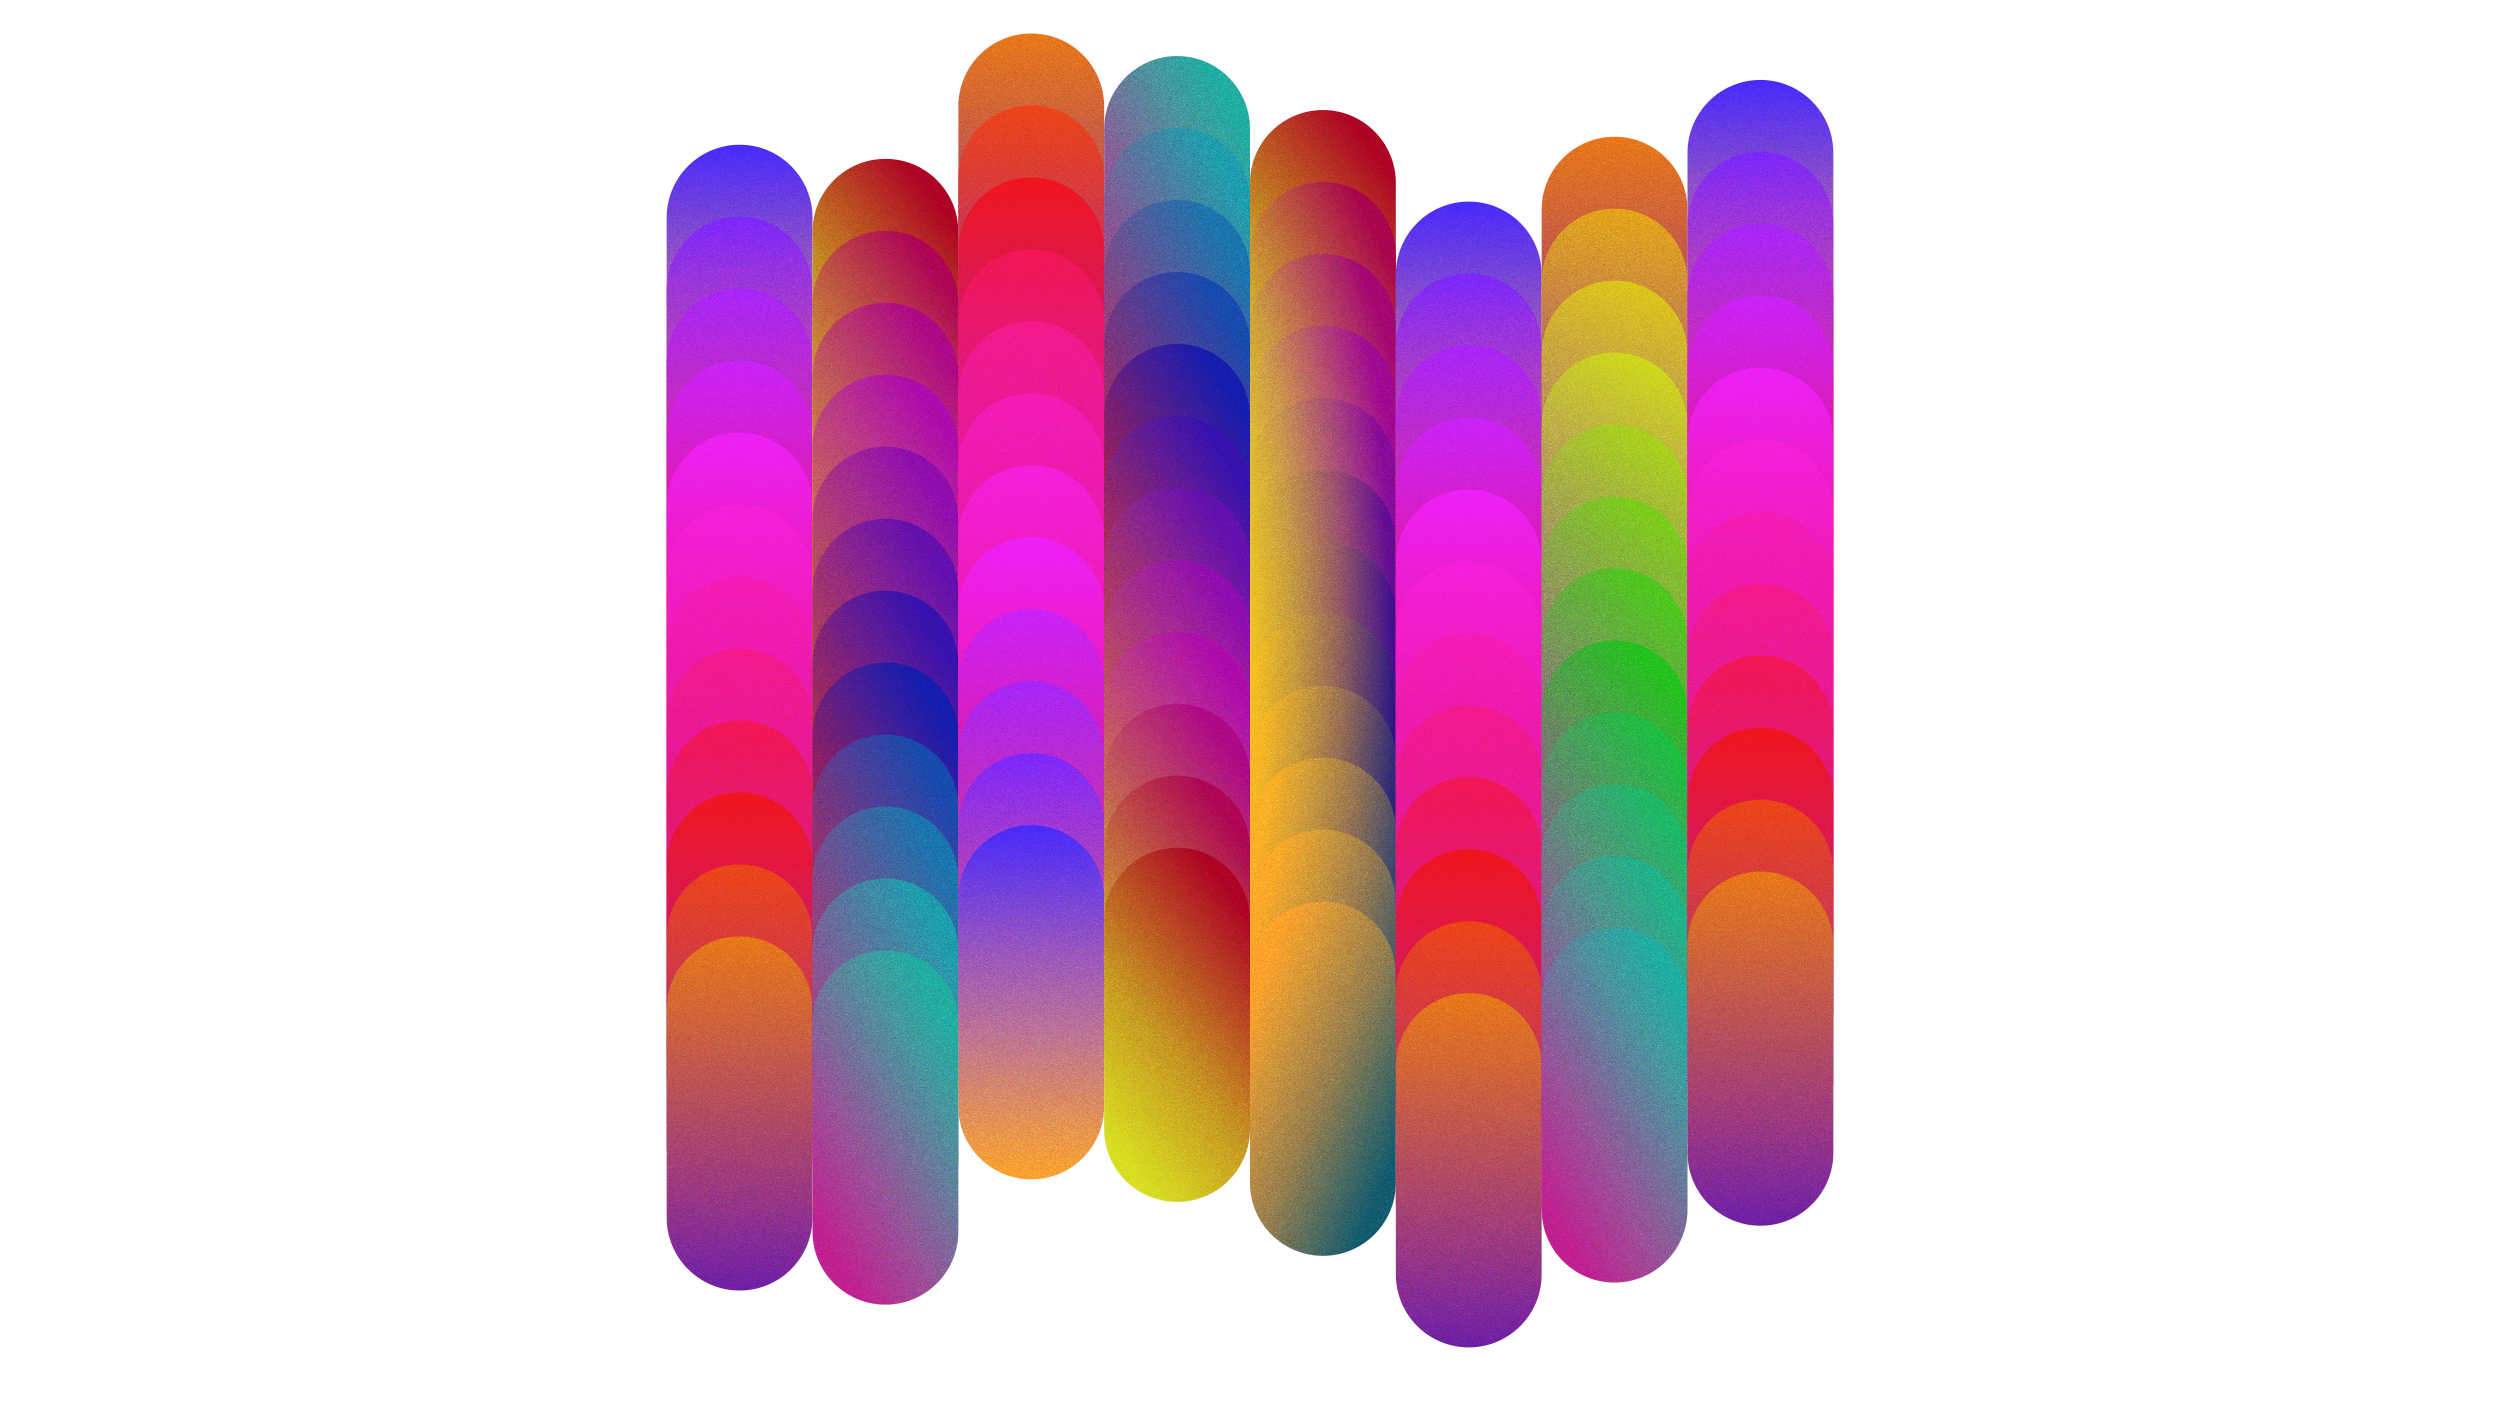
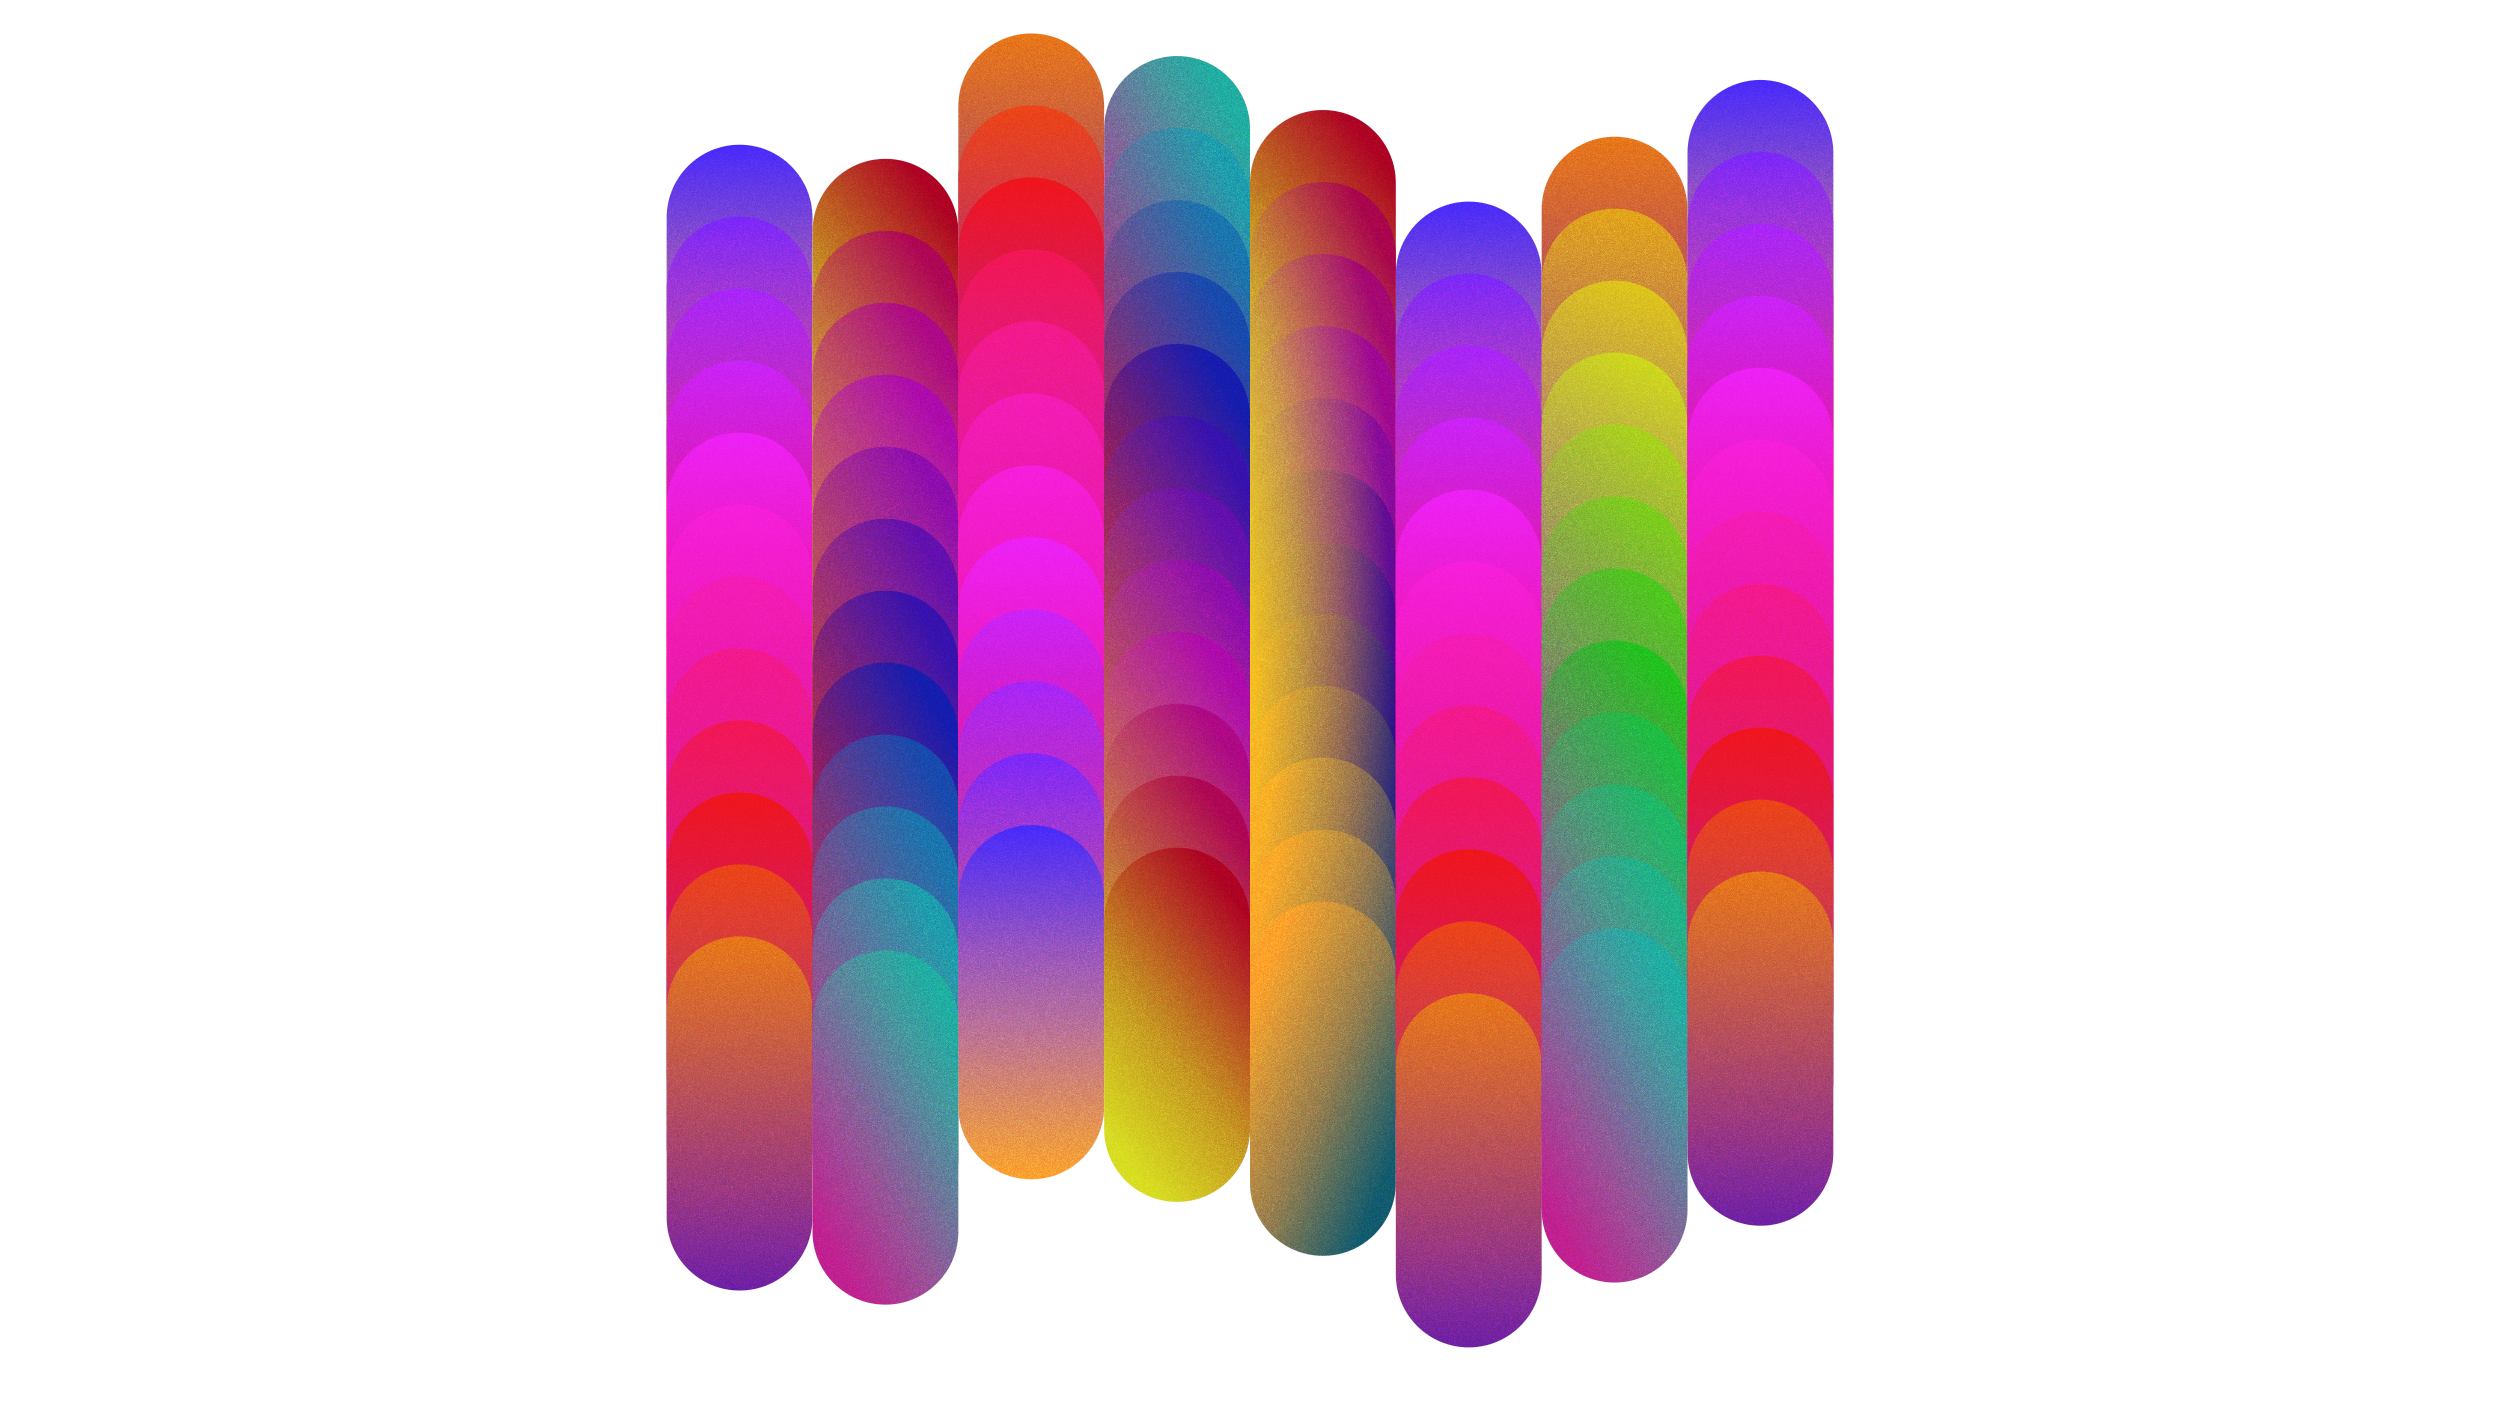
<svg xmlns="http://www.w3.org/2000/svg" width="1200" height="675" viewBox="0 0 1200 675">
  <defs>
    <linearGradient id="g0" gradientUnits="objectBoundingBox" x1="0" y1="0" x2="1" y2="0" gradientTransform="rotate(90 0.5 0.5)">
      <stop offset="0%" stop-color="#3c23fb" stop-opacity="1" />
      <stop offset="100%" stop-color="#fb8b24" stop-opacity="1" />
    </linearGradient>
    <linearGradient id="g1" gradientUnits="objectBoundingBox" x1="0" y1="0" x2="1" y2="0" gradientTransform="rotate(90 0.5 0.5)">
      <stop offset="0%" stop-color="#6721fa" stop-opacity="1" />
      <stop offset="100%" stop-color="#f85f1c" stop-opacity="1" />
    </linearGradient>
    <linearGradient id="g2" gradientUnits="objectBoundingBox" x1="0" y1="0" x2="1" y2="0" gradientTransform="rotate(90 0.5 0.5)">
      <stop offset="0%" stop-color="#921ff8" stop-opacity="1" />
      <stop offset="100%" stop-color="#f53215" stop-opacity="1" />
    </linearGradient>
    <linearGradient id="g3" gradientUnits="objectBoundingBox" x1="0" y1="0" x2="1" y2="0" gradientTransform="rotate(90 0.5 0.5)">
      <stop offset="0%" stop-color="#bd1df7" stop-opacity="1" />
      <stop offset="100%" stop-color="#f10e18" stop-opacity="1" />
    </linearGradient>
    <linearGradient id="g4" gradientUnits="objectBoundingBox" x1="0" y1="0" x2="1" y2="0" gradientTransform="rotate(90 0.5 0.5)">
      <stop offset="0%" stop-color="#e81bf5" stop-opacity="1" />
      <stop offset="100%" stop-color="#e4103e" stop-opacity="1" />
    </linearGradient>
    <linearGradient id="g5" gradientUnits="objectBoundingBox" x1="0" y1="0" x2="1" y2="0" gradientTransform="rotate(90 0.5 0.5)">
      <stop offset="0%" stop-color="#f419d3" stop-opacity="1" />
      <stop offset="100%" stop-color="#d7135f" stop-opacity="1" />
    </linearGradient>
    <linearGradient id="g6" gradientUnits="objectBoundingBox" x1="0" y1="0" x2="1" y2="0" gradientTransform="rotate(90 0.5 0.5)">
      <stop offset="0%" stop-color="#f217a4" stop-opacity="1" />
      <stop offset="100%" stop-color="#ca147b" stop-opacity="1" />
    </linearGradient>
    <linearGradient id="g7" gradientUnits="objectBoundingBox" x1="0" y1="0" x2="1" y2="0" gradientTransform="rotate(90 0.5 0.5)">
      <stop offset="0%" stop-color="#f11575" stop-opacity="1" />
      <stop offset="100%" stop-color="#be1692" stop-opacity="1" />
    </linearGradient>
    <linearGradient id="g8" gradientUnits="objectBoundingBox" x1="0" y1="0" x2="1" y2="0" gradientTransform="rotate(90 0.5 0.5)">
      <stop offset="0%" stop-color="#ef1346" stop-opacity="1" />
      <stop offset="100%" stop-color="#b217a4" stop-opacity="1" />
    </linearGradient>
    <linearGradient id="g9" gradientUnits="objectBoundingBox" x1="0" y1="0" x2="1" y2="0" gradientTransform="rotate(90 0.5 0.5)">
      <stop offset="0%" stop-color="#ec1217" stop-opacity="1" />
      <stop offset="100%" stop-color="#9919a6" stop-opacity="1" />
    </linearGradient>
    <linearGradient id="g10" gradientUnits="objectBoundingBox" x1="0" y1="0" x2="1" y2="0" gradientTransform="rotate(90 0.5 0.5)">
      <stop offset="0%" stop-color="#e83913" stop-opacity="1" />
      <stop offset="100%" stop-color="#79199a" stop-opacity="1" />
    </linearGradient>
    <linearGradient id="g11" gradientUnits="objectBoundingBox" x1="0" y1="0" x2="1" y2="0" gradientTransform="rotate(90 0.5 0.5)">
      <stop offset="0%" stop-color="#e36414" stop-opacity="1" />
      <stop offset="100%" stop-color="#5c1a8f" stop-opacity="1" />
    </linearGradient>
    <linearGradient id="g12" gradientUnits="objectBoundingBox" x1="0" y1="0" x2="1" y2="0" gradientTransform="rotate(118 0.5 0.5)">
      <stop offset="0%" stop-color="#9a031e" stop-opacity="1" />
      <stop offset="100%" stop-color="#ced51c" stop-opacity="1" />
    </linearGradient>
    <linearGradient id="g13" gradientUnits="objectBoundingBox" x1="0" y1="0" x2="1" y2="0" gradientTransform="rotate(118.727 0.5 0.5)">
      <stop offset="0%" stop-color="#9a0547" stop-opacity="1" />
      <stop offset="100%" stop-color="#d2bd1c" stop-opacity="1" />
    </linearGradient>
    <linearGradient id="g14" gradientUnits="objectBoundingBox" x1="0" y1="0" x2="1" y2="0" gradientTransform="rotate(119.455 0.5 0.5)">
      <stop offset="0%" stop-color="#9a0770" stop-opacity="1" />
      <stop offset="100%" stop-color="#ce9f1c" stop-opacity="1" />
    </linearGradient>
    <linearGradient id="g15" gradientUnits="objectBoundingBox" x1="0" y1="0" x2="1" y2="0" gradientTransform="rotate(120.182 0.5 0.5)">
      <stop offset="0%" stop-color="#9a0997" stop-opacity="1" />
      <stop offset="100%" stop-color="#cb821c" stop-opacity="1" />
    </linearGradient>
    <linearGradient id="g16" gradientUnits="objectBoundingBox" x1="0" y1="0" x2="1" y2="0" gradientTransform="rotate(120.909 0.5 0.5)">
      <stop offset="0%" stop-color="#770b9a" stop-opacity="1" />
      <stop offset="100%" stop-color="#c8661c" stop-opacity="1" />
    </linearGradient>
    <linearGradient id="g17" gradientUnits="objectBoundingBox" x1="0" y1="0" x2="1" y2="0" gradientTransform="rotate(121.636 0.5 0.5)">
      <stop offset="0%" stop-color="#520d9a" stop-opacity="1" />
      <stop offset="100%" stop-color="#c44b1c" stop-opacity="1" />
    </linearGradient>
    <linearGradient id="g18" gradientUnits="objectBoundingBox" x1="0" y1="0" x2="1" y2="0" gradientTransform="rotate(122.364 0.5 0.5)">
      <stop offset="0%" stop-color="#2e0f9a" stop-opacity="1" />
      <stop offset="100%" stop-color="#c1311c" stop-opacity="1" />
    </linearGradient>
    <linearGradient id="g19" gradientUnits="objectBoundingBox" x1="0" y1="0" x2="1" y2="0" gradientTransform="rotate(123.091 0.5 0.5)">
      <stop offset="0%" stop-color="#12189a" stop-opacity="1" />
      <stop offset="100%" stop-color="#be1c1f" stop-opacity="1" />
    </linearGradient>
    <linearGradient id="g20" gradientUnits="objectBoundingBox" x1="0" y1="0" x2="1" y2="0" gradientTransform="rotate(123.818 0.5 0.5)">
      <stop offset="0%" stop-color="#143e9a" stop-opacity="1" />
      <stop offset="100%" stop-color="#bb1b37" stop-opacity="1" />
    </linearGradient>
    <linearGradient id="g21" gradientUnits="objectBoundingBox" x1="0" y1="0" x2="1" y2="0" gradientTransform="rotate(124.545 0.5 0.5)">
      <stop offset="0%" stop-color="#16629a" stop-opacity="1" />
      <stop offset="100%" stop-color="#b71b4e" stop-opacity="1" />
    </linearGradient>
    <linearGradient id="g22" gradientUnits="objectBoundingBox" x1="0" y1="0" x2="1" y2="0" gradientTransform="rotate(125.273 0.5 0.5)">
      <stop offset="0%" stop-color="#198599" stop-opacity="1" />
      <stop offset="100%" stop-color="#b41b64" stop-opacity="1" />
    </linearGradient>
    <linearGradient id="g23" gradientUnits="objectBoundingBox" x1="0" y1="0" x2="1" y2="0" gradientTransform="rotate(126 0.5 0.5)">
      <stop offset="0%" stop-color="#1b998b" stop-opacity="1" />
      <stop offset="100%" stop-color="#b11b79" stop-opacity="1" />
    </linearGradient>
    <linearGradient id="g24" gradientUnits="objectBoundingBox" x1="0" y1="0" x2="1" y2="0" gradientTransform="rotate(127.818 0.5 0.5)">
      <stop offset="0%" stop-color="#940540" stop-opacity="1" />
      <stop offset="100%" stop-color="#dbd81a" stop-opacity="1" />
    </linearGradient>
    <linearGradient id="g25" gradientUnits="objectBoundingBox" x1="0" y1="0" x2="1" y2="0" gradientTransform="rotate(137.636 0.5 0.5)">
      <stop offset="0%" stop-color="#8e065f" stop-opacity="1" />
      <stop offset="100%" stop-color="#e1d419" stop-opacity="1" />
    </linearGradient>
    <linearGradient id="g26" gradientUnits="objectBoundingBox" x1="0" y1="0" x2="1" y2="0" gradientTransform="rotate(147.455 0.5 0.5)">
      <stop offset="0%" stop-color="#88077a" stop-opacity="1" />
      <stop offset="100%" stop-color="#e7cf17" stop-opacity="1" />
    </linearGradient>
    <linearGradient id="g27" gradientUnits="objectBoundingBox" x1="0" y1="0" x2="1" y2="0" gradientTransform="rotate(157.273 0.5 0.5)">
      <stop offset="0%" stop-color="#720982" stop-opacity="1" />
      <stop offset="100%" stop-color="#ebc817" stop-opacity="1" />
    </linearGradient>
    <linearGradient id="g28" gradientUnits="objectBoundingBox" x1="0" y1="0" x2="1" y2="0" gradientTransform="rotate(167.091 0.5 0.5)">
      <stop offset="0%" stop-color="#520a7c" stop-opacity="1" />
      <stop offset="100%" stop-color="#edbf19" stop-opacity="1" />
    </linearGradient>
    <linearGradient id="g29" gradientUnits="objectBoundingBox" x1="0" y1="0" x2="1" y2="0" gradientTransform="rotate(176.909 0.5 0.5)">
      <stop offset="0%" stop-color="#360b77" stop-opacity="1" />
      <stop offset="100%" stop-color="#f0b71a" stop-opacity="1" />
    </linearGradient>
    <linearGradient id="g30" gradientUnits="objectBoundingBox" x1="0" y1="0" x2="1" y2="0" gradientTransform="rotate(186.727 0.5 0.5)">
      <stop offset="0%" stop-color="#1c0c71" stop-opacity="1" />
      <stop offset="100%" stop-color="#f2ae1c" stop-opacity="1" />
    </linearGradient>
    <linearGradient id="g31" gradientUnits="objectBoundingBox" x1="0" y1="0" x2="1" y2="0" gradientTransform="rotate(196.545 0.5 0.5)">
      <stop offset="0%" stop-color="#0d146c" stop-opacity="1" />
      <stop offset="100%" stop-color="#f4a51e" stop-opacity="1" />
    </linearGradient>
    <linearGradient id="g32" gradientUnits="objectBoundingBox" x1="0" y1="0" x2="1" y2="0" gradientTransform="rotate(206.364 0.5 0.5)">
      <stop offset="0%" stop-color="#0e2a66" stop-opacity="1" />
      <stop offset="100%" stop-color="#f79d20" stop-opacity="1" />
    </linearGradient>
    <linearGradient id="g33" gradientUnits="objectBoundingBox" x1="0" y1="0" x2="1" y2="0" gradientTransform="rotate(216.182 0.5 0.5)">
      <stop offset="0%" stop-color="#0e3c61" stop-opacity="1" />
      <stop offset="100%" stop-color="#f99422" stop-opacity="1" />
    </linearGradient>
    <linearGradient id="g34" gradientUnits="objectBoundingBox" x1="0" y1="0" x2="1" y2="0" gradientTransform="rotate(226 0.5 0.5)">
      <stop offset="0%" stop-color="#0f4c5c" stop-opacity="1" />
      <stop offset="100%" stop-color="#fb8b24" stop-opacity="1" />
    </linearGradient>
    <linearGradient id="g35" gradientUnits="objectBoundingBox" x1="0" y1="0" x2="1" y2="0" gradientTransform="rotate(93.273 0.5 0.5)">
      <stop offset="0%" stop-color="#dc8f15" stop-opacity="1" />
      <stop offset="100%" stop-color="#671a92" stop-opacity="1" />
    </linearGradient>
    <linearGradient id="g36" gradientUnits="objectBoundingBox" x1="0" y1="0" x2="1" y2="0" gradientTransform="rotate(96.545 0.5 0.5)">
      <stop offset="0%" stop-color="#d5b716" stop-opacity="1" />
      <stop offset="100%" stop-color="#721a95" stop-opacity="1" />
    </linearGradient>
    <linearGradient id="g37" gradientUnits="objectBoundingBox" x1="0" y1="0" x2="1" y2="0" gradientTransform="rotate(99.818 0.5 0.5)">
      <stop offset="0%" stop-color="#c1ce17" stop-opacity="1" />
      <stop offset="100%" stop-color="#7d1a98" stop-opacity="1" />
    </linearGradient>
    <linearGradient id="g38" gradientUnits="objectBoundingBox" x1="0" y1="0" x2="1" y2="0" gradientTransform="rotate(103.091 0.5 0.5)">
      <stop offset="0%" stop-color="#93c718" stop-opacity="1" />
      <stop offset="100%" stop-color="#891b9b" stop-opacity="1" />
    </linearGradient>
    <linearGradient id="g39" gradientUnits="objectBoundingBox" x1="0" y1="0" x2="1" y2="0" gradientTransform="rotate(106.364 0.5 0.5)">
      <stop offset="0%" stop-color="#68c018" stop-opacity="1" />
      <stop offset="100%" stop-color="#951b9e" stop-opacity="1" />
    </linearGradient>
    <linearGradient id="g40" gradientUnits="objectBoundingBox" x1="0" y1="0" x2="1" y2="0" gradientTransform="rotate(109.636 0.5 0.5)">
      <stop offset="0%" stop-color="#41b919" stop-opacity="1" />
      <stop offset="100%" stop-color="#a11ba1" stop-opacity="1" />
    </linearGradient>
    <linearGradient id="g41" gradientUnits="objectBoundingBox" x1="0" y1="0" x2="1" y2="0" gradientTransform="rotate(112.909 0.5 0.5)">
      <stop offset="0%" stop-color="#1db31a" stop-opacity="1" />
      <stop offset="100%" stop-color="#a41b9a" stop-opacity="1" />
    </linearGradient>
    <linearGradient id="g42" gradientUnits="objectBoundingBox" x1="0" y1="0" x2="1" y2="0" gradientTransform="rotate(116.182 0.5 0.5)">
      <stop offset="0%" stop-color="#1aac38" stop-opacity="1" />
      <stop offset="100%" stop-color="#a81b92" stop-opacity="1" />
    </linearGradient>
    <linearGradient id="g43" gradientUnits="objectBoundingBox" x1="0" y1="0" x2="1" y2="0" gradientTransform="rotate(119.455 0.5 0.5)">
      <stop offset="0%" stop-color="#1aa657" stop-opacity="1" />
      <stop offset="100%" stop-color="#ab1b8a" stop-opacity="1" />
    </linearGradient>
    <linearGradient id="g44" gradientUnits="objectBoundingBox" x1="0" y1="0" x2="1" y2="0" gradientTransform="rotate(122.727 0.5 0.5)">
      <stop offset="0%" stop-color="#1b9f72" stop-opacity="1" />
      <stop offset="100%" stop-color="#ae1b82" stop-opacity="1" />
    </linearGradient>
    <filter id="ditherN" x="0" y="0" width="100%" height="100%">
-       <feTurbulence type="fractalNoise" baseFrequency="5.900" numOctaves="4" seed="9" stitchTiles="stitch" />
+       <feTurbulence type="fractalNoise" baseFrequency="11.800" numOctaves="3" seed="9" stitchTiles="stitch" />
    </filter>
    <mask id="ditherMask" maskUnits="userSpaceOnUse" x="0" y="0" width="1200" height="675" style="mask-type:alpha">
      <use href="#pc-caps" />
    </mask>
  </defs>
  <g id="pc-caps">
    <g class="hero-bg-column" data-column="0" data-col-x="355">
      <rect transform="translate(355 154.464)" x="-35" y="-85" width="70" height="170" rx="35" ry="35" fill="url(#g0)" />
      <rect transform="translate(355 189.009)" x="-35" y="-85" width="70" height="170" rx="35" ry="35" fill="url(#g1)" />
      <rect transform="translate(355 223.555)" x="-35" y="-85" width="70" height="170" rx="35" ry="35" fill="url(#g2)" />
      <rect transform="translate(355 258.100)" x="-35" y="-85" width="70" height="170" rx="35" ry="35" fill="url(#g3)" />
      <rect transform="translate(355 292.646)" x="-35" y="-85" width="70" height="170" rx="35" ry="35" fill="url(#g4)" />
      <rect transform="translate(355 327.191)" x="-35" y="-85" width="70" height="170" rx="35" ry="35" fill="url(#g5)" />
      <rect transform="translate(355 361.737)" x="-35" y="-85" width="70" height="170" rx="35" ry="35" fill="url(#g6)" />
      <rect transform="translate(355 396.282)" x="-35" y="-85" width="70" height="170" rx="35" ry="35" fill="url(#g7)" />
      <rect transform="translate(355 430.827)" x="-35" y="-85" width="70" height="170" rx="35" ry="35" fill="url(#g8)" />
      <rect transform="translate(355 465.373)" x="-35" y="-85" width="70" height="170" rx="35" ry="35" fill="url(#g9)" />
      <rect transform="translate(355 499.918)" x="-35" y="-85" width="70" height="170" rx="35" ry="35" fill="url(#g10)" />
      <rect transform="translate(355 534.464)" x="-35" y="-85" width="70" height="170" rx="35" ry="35" fill="url(#g11)" />
    </g>
    <g class="hero-bg-column" data-column="1" data-col-x="425">
      <rect transform="translate(425 161.240)" x="-35" y="-85" width="70" height="170" rx="35" ry="35" fill="url(#g12)" />
      <rect transform="translate(425 195.785)" x="-35" y="-85" width="70" height="170" rx="35" ry="35" fill="url(#g13)" />
      <rect transform="translate(425 230.330)" x="-35" y="-85" width="70" height="170" rx="35" ry="35" fill="url(#g14)" />
      <rect transform="translate(425 264.876)" x="-35" y="-85" width="70" height="170" rx="35" ry="35" fill="url(#g15)" />
      <rect transform="translate(425 299.421)" x="-35" y="-85" width="70" height="170" rx="35" ry="35" fill="url(#g16)" />
      <rect transform="translate(425 333.967)" x="-35" y="-85" width="70" height="170" rx="35" ry="35" fill="url(#g17)" />
      <rect transform="translate(425 368.512)" x="-35" y="-85" width="70" height="170" rx="35" ry="35" fill="url(#g18)" />
      <rect transform="translate(425 403.058)" x="-35" y="-85" width="70" height="170" rx="35" ry="35" fill="url(#g19)" />
      <rect transform="translate(425 437.603)" x="-35" y="-85" width="70" height="170" rx="35" ry="35" fill="url(#g20)" />
      <rect transform="translate(425 472.149)" x="-35" y="-85" width="70" height="170" rx="35" ry="35" fill="url(#g21)" />
      <rect transform="translate(425 506.694)" x="-35" y="-85" width="70" height="170" rx="35" ry="35" fill="url(#g22)" />
      <rect transform="translate(425 541.240)" x="-35" y="-85" width="70" height="170" rx="35" ry="35" fill="url(#g23)" />
    </g>
    <g class="hero-bg-column" data-column="2" data-col-x="495">
      <rect transform="translate(495 101.067)" x="-35" y="-85" width="70" height="170" rx="35" ry="35" fill="url(#g11)" />
      <rect transform="translate(495 135.613)" x="-35" y="-85" width="70" height="170" rx="35" ry="35" fill="url(#g10)" />
      <rect transform="translate(495 170.158)" x="-35" y="-85" width="70" height="170" rx="35" ry="35" fill="url(#g9)" />
      <rect transform="translate(495 204.703)" x="-35" y="-85" width="70" height="170" rx="35" ry="35" fill="url(#g8)" />
      <rect transform="translate(495 239.249)" x="-35" y="-85" width="70" height="170" rx="35" ry="35" fill="url(#g7)" />
      <rect transform="translate(495 273.794)" x="-35" y="-85" width="70" height="170" rx="35" ry="35" fill="url(#g6)" />
      <rect transform="translate(495 308.340)" x="-35" y="-85" width="70" height="170" rx="35" ry="35" fill="url(#g5)" />
      <rect transform="translate(495 342.885)" x="-35" y="-85" width="70" height="170" rx="35" ry="35" fill="url(#g4)" />
      <rect transform="translate(495 377.431)" x="-35" y="-85" width="70" height="170" rx="35" ry="35" fill="url(#g3)" />
      <rect transform="translate(495 411.976)" x="-35" y="-85" width="70" height="170" rx="35" ry="35" fill="url(#g2)" />
      <rect transform="translate(495 446.522)" x="-35" y="-85" width="70" height="170" rx="35" ry="35" fill="url(#g1)" />
      <rect transform="translate(495 481.067)" x="-35" y="-85" width="70" height="170" rx="35" ry="35" fill="url(#g0)" />
    </g>
    <g class="hero-bg-column" data-column="3" data-col-x="565">
      <rect transform="translate(565 111.908)" x="-35" y="-85" width="70" height="170" rx="35" ry="35" fill="url(#g23)" />
      <rect transform="translate(565 146.453)" x="-35" y="-85" width="70" height="170" rx="35" ry="35" fill="url(#g22)" />
      <rect transform="translate(565 180.998)" x="-35" y="-85" width="70" height="170" rx="35" ry="35" fill="url(#g21)" />
      <rect transform="translate(565 215.544)" x="-35" y="-85" width="70" height="170" rx="35" ry="35" fill="url(#g20)" />
      <rect transform="translate(565 250.089)" x="-35" y="-85" width="70" height="170" rx="35" ry="35" fill="url(#g19)" />
      <rect transform="translate(565 284.635)" x="-35" y="-85" width="70" height="170" rx="35" ry="35" fill="url(#g18)" />
      <rect transform="translate(565 319.180)" x="-35" y="-85" width="70" height="170" rx="35" ry="35" fill="url(#g17)" />
      <rect transform="translate(565 353.726)" x="-35" y="-85" width="70" height="170" rx="35" ry="35" fill="url(#g16)" />
      <rect transform="translate(565 388.271)" x="-35" y="-85" width="70" height="170" rx="35" ry="35" fill="url(#g15)" />
      <rect transform="translate(565 422.817)" x="-35" y="-85" width="70" height="170" rx="35" ry="35" fill="url(#g14)" />
      <rect transform="translate(565 457.362)" x="-35" y="-85" width="70" height="170" rx="35" ry="35" fill="url(#g13)" />
      <rect transform="translate(565 491.908)" x="-35" y="-85" width="70" height="170" rx="35" ry="35" fill="url(#g12)" />
    </g>
    <g class="hero-bg-column" data-column="4" data-col-x="635">
      <rect transform="translate(635 137.808)" x="-35" y="-85" width="70" height="170" rx="35" ry="35" fill="url(#g12)" />
      <rect transform="translate(635 172.353)" x="-35" y="-85" width="70" height="170" rx="35" ry="35" fill="url(#g24)" />
      <rect transform="translate(635 206.899)" x="-35" y="-85" width="70" height="170" rx="35" ry="35" fill="url(#g25)" />
      <rect transform="translate(635 241.444)" x="-35" y="-85" width="70" height="170" rx="35" ry="35" fill="url(#g26)" />
      <rect transform="translate(635 275.990)" x="-35" y="-85" width="70" height="170" rx="35" ry="35" fill="url(#g27)" />
      <rect transform="translate(635 310.535)" x="-35" y="-85" width="70" height="170" rx="35" ry="35" fill="url(#g28)" />
      <rect transform="translate(635 345.081)" x="-35" y="-85" width="70" height="170" rx="35" ry="35" fill="url(#g29)" />
      <rect transform="translate(635 379.626)" x="-35" y="-85" width="70" height="170" rx="35" ry="35" fill="url(#g30)" />
      <rect transform="translate(635 414.172)" x="-35" y="-85" width="70" height="170" rx="35" ry="35" fill="url(#g31)" />
      <rect transform="translate(635 448.717)" x="-35" y="-85" width="70" height="170" rx="35" ry="35" fill="url(#g32)" />
      <rect transform="translate(635 483.263)" x="-35" y="-85" width="70" height="170" rx="35" ry="35" fill="url(#g33)" />
      <rect transform="translate(635 517.808)" x="-35" y="-85" width="70" height="170" rx="35" ry="35" fill="url(#g34)" />
    </g>
    <g class="hero-bg-column" data-column="5" data-col-x="705">
      <rect transform="translate(705 181.764)" x="-35" y="-85" width="70" height="170" rx="35" ry="35" fill="url(#g0)" />
      <rect transform="translate(705 216.309)" x="-35" y="-85" width="70" height="170" rx="35" ry="35" fill="url(#g1)" />
      <rect transform="translate(705 250.854)" x="-35" y="-85" width="70" height="170" rx="35" ry="35" fill="url(#g2)" />
      <rect transform="translate(705 285.400)" x="-35" y="-85" width="70" height="170" rx="35" ry="35" fill="url(#g3)" />
      <rect transform="translate(705 319.945)" x="-35" y="-85" width="70" height="170" rx="35" ry="35" fill="url(#g4)" />
      <rect transform="translate(705 354.491)" x="-35" y="-85" width="70" height="170" rx="35" ry="35" fill="url(#g5)" />
      <rect transform="translate(705 389.036)" x="-35" y="-85" width="70" height="170" rx="35" ry="35" fill="url(#g6)" />
      <rect transform="translate(705 423.582)" x="-35" y="-85" width="70" height="170" rx="35" ry="35" fill="url(#g7)" />
      <rect transform="translate(705 458.127)" x="-35" y="-85" width="70" height="170" rx="35" ry="35" fill="url(#g8)" />
      <rect transform="translate(705 492.673)" x="-35" y="-85" width="70" height="170" rx="35" ry="35" fill="url(#g9)" />
      <rect transform="translate(705 527.218)" x="-35" y="-85" width="70" height="170" rx="35" ry="35" fill="url(#g10)" />
      <rect transform="translate(705 561.764)" x="-35" y="-85" width="70" height="170" rx="35" ry="35" fill="url(#g11)" />
    </g>
    <g class="hero-bg-column" data-column="6" data-col-x="775">
      <rect transform="translate(775 150.630)" x="-35" y="-85" width="70" height="170" rx="35" ry="35" fill="url(#g11)" />
      <rect transform="translate(775 185.176)" x="-35" y="-85" width="70" height="170" rx="35" ry="35" fill="url(#g35)" />
      <rect transform="translate(775 219.721)" x="-35" y="-85" width="70" height="170" rx="35" ry="35" fill="url(#g36)" />
      <rect transform="translate(775 254.267)" x="-35" y="-85" width="70" height="170" rx="35" ry="35" fill="url(#g37)" />
      <rect transform="translate(775 288.812)" x="-35" y="-85" width="70" height="170" rx="35" ry="35" fill="url(#g38)" />
      <rect transform="translate(775 323.358)" x="-35" y="-85" width="70" height="170" rx="35" ry="35" fill="url(#g39)" />
      <rect transform="translate(775 357.903)" x="-35" y="-85" width="70" height="170" rx="35" ry="35" fill="url(#g40)" />
      <rect transform="translate(775 392.449)" x="-35" y="-85" width="70" height="170" rx="35" ry="35" fill="url(#g41)" />
      <rect transform="translate(775 426.994)" x="-35" y="-85" width="70" height="170" rx="35" ry="35" fill="url(#g42)" />
      <rect transform="translate(775 461.539)" x="-35" y="-85" width="70" height="170" rx="35" ry="35" fill="url(#g43)" />
      <rect transform="translate(775 496.085)" x="-35" y="-85" width="70" height="170" rx="35" ry="35" fill="url(#g44)" />
      <rect transform="translate(775 530.630)" x="-35" y="-85" width="70" height="170" rx="35" ry="35" fill="url(#g23)" />
    </g>
    <g class="hero-bg-column" data-column="7" data-col-x="845">
      <rect transform="translate(845 123.362)" x="-35" y="-85" width="70" height="170" rx="35" ry="35" fill="url(#g0)" />
      <rect transform="translate(845 157.907)" x="-35" y="-85" width="70" height="170" rx="35" ry="35" fill="url(#g1)" />
      <rect transform="translate(845 192.452)" x="-35" y="-85" width="70" height="170" rx="35" ry="35" fill="url(#g2)" />
      <rect transform="translate(845 226.998)" x="-35" y="-85" width="70" height="170" rx="35" ry="35" fill="url(#g3)" />
      <rect transform="translate(845 261.543)" x="-35" y="-85" width="70" height="170" rx="35" ry="35" fill="url(#g4)" />
      <rect transform="translate(845 296.089)" x="-35" y="-85" width="70" height="170" rx="35" ry="35" fill="url(#g5)" />
      <rect transform="translate(845 330.634)" x="-35" y="-85" width="70" height="170" rx="35" ry="35" fill="url(#g6)" />
      <rect transform="translate(845 365.180)" x="-35" y="-85" width="70" height="170" rx="35" ry="35" fill="url(#g7)" />
      <rect transform="translate(845 399.725)" x="-35" y="-85" width="70" height="170" rx="35" ry="35" fill="url(#g8)" />
      <rect transform="translate(845 434.271)" x="-35" y="-85" width="70" height="170" rx="35" ry="35" fill="url(#g9)" />
      <rect transform="translate(845 468.816)" x="-35" y="-85" width="70" height="170" rx="35" ry="35" fill="url(#g10)" />
      <rect transform="translate(845 503.362)" x="-35" y="-85" width="70" height="170" rx="35" ry="35" fill="url(#g11)" />
    </g>
  </g>
  <rect width="1200" height="675" filter="url(#ditherN)" mask="url(#ditherMask)" opacity="0.860" style="mix-blend-mode:overlay" />
</svg>
